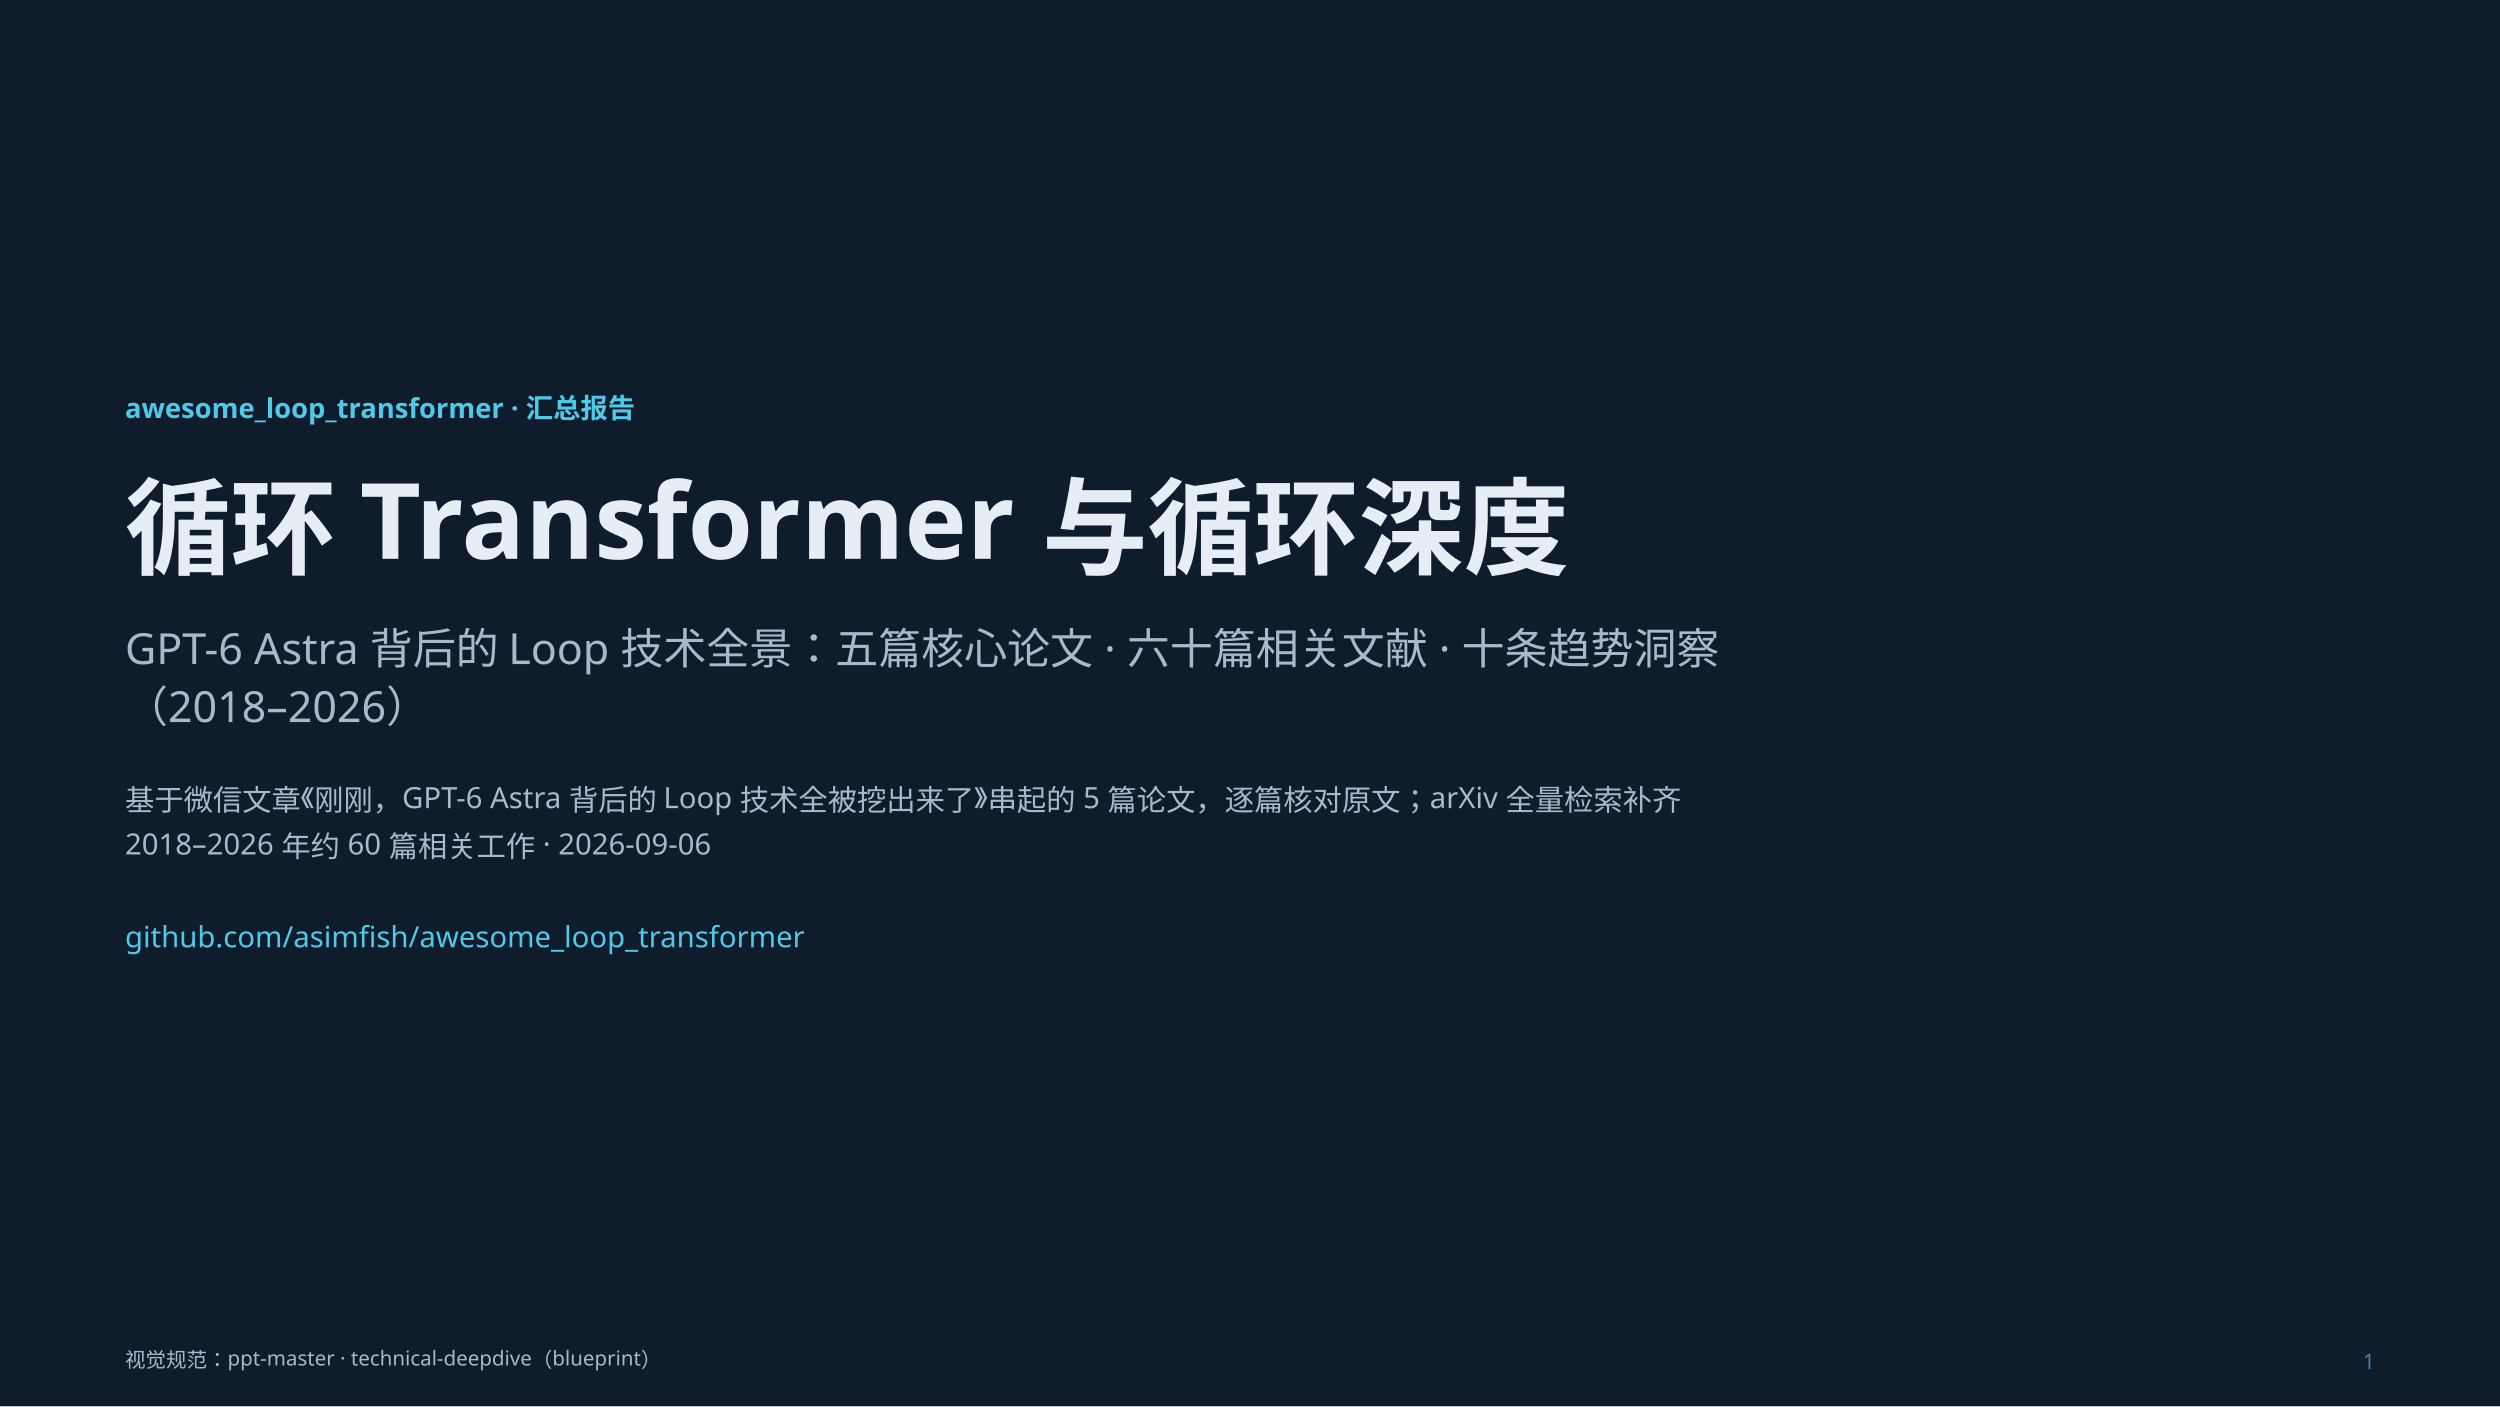
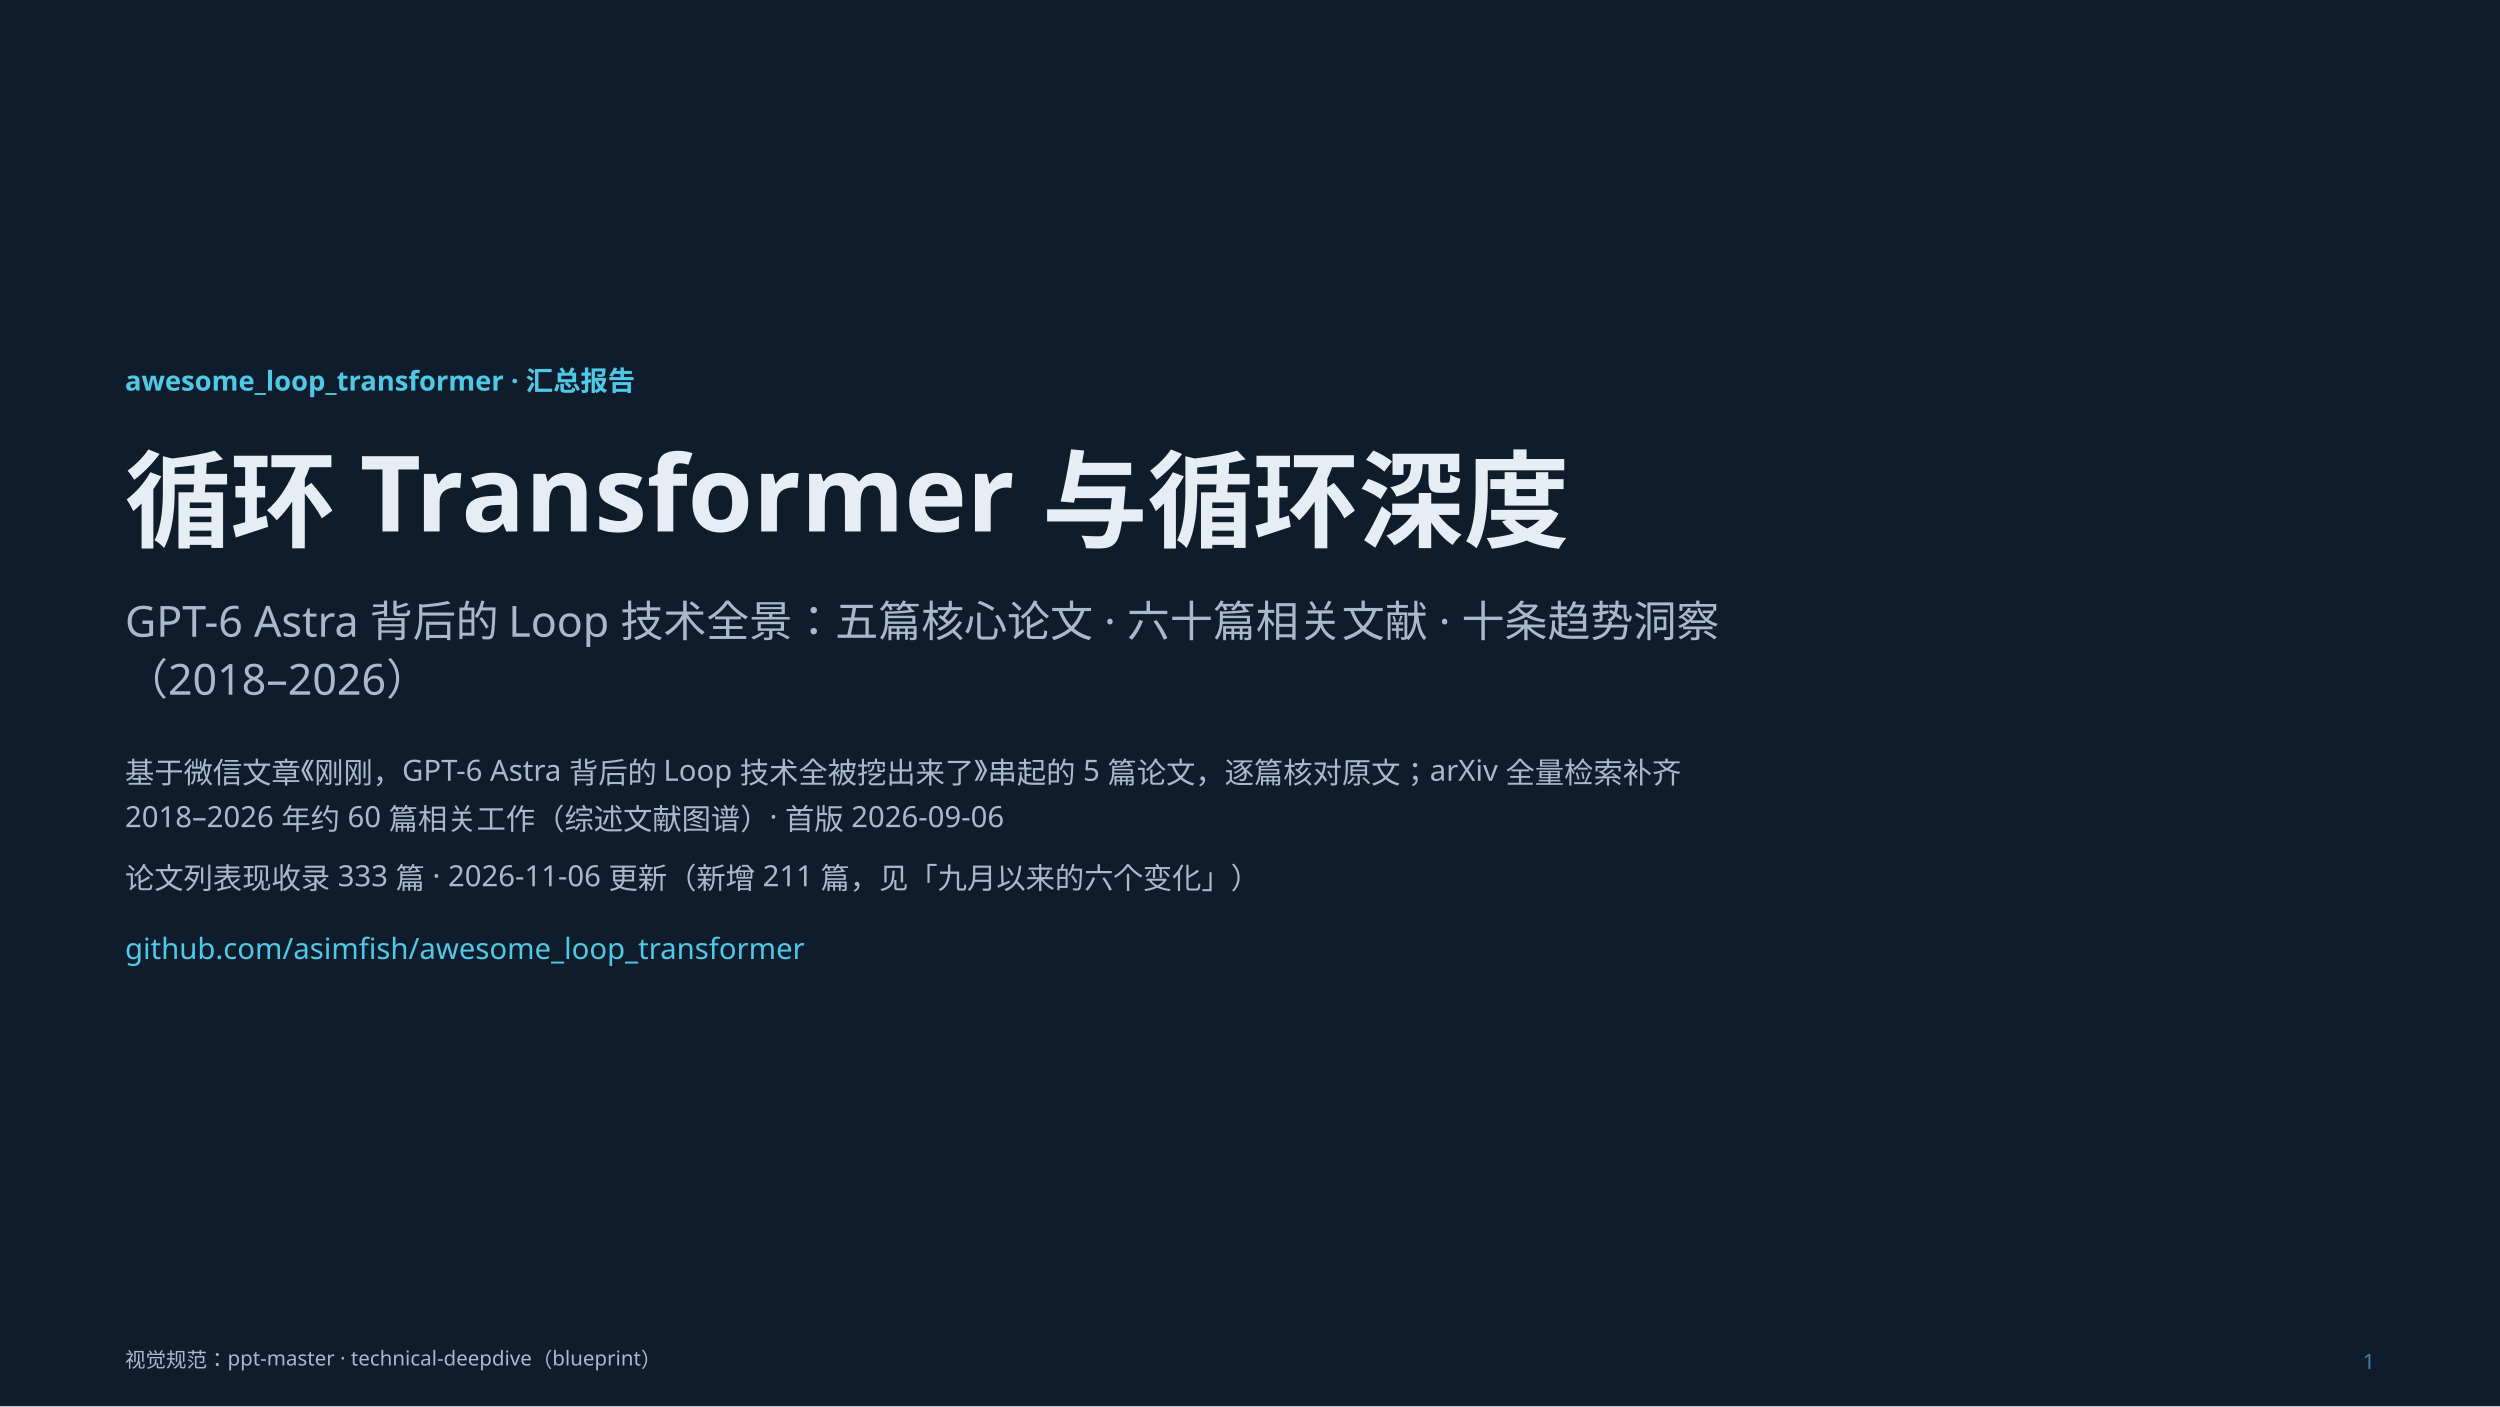
- <svg xmlns="http://www.w3.org/2000/svg" viewBox="0 0 1280 720" data-pptx-page-role="cover" font-family="Microsoft YaHei">
+ <svg xmlns="http://www.w3.org/2000/svg" lang="zh-CN" viewBox="0 0 1280 720" data-pptx-page-role="cover" font-family="Microsoft YaHei">
  <rect id="bg" data-pptx-role="background" x="0" y="0" width="1280" height="720" fill="#0F1C2B" />
-   <g id="cover_text" data-pptx-bounds="64 190 1152 310">
-     <text x="64" y="214" font-size="14" fill="#4FC9E8" font-weight="bold">
+   <g id="cover_text" data-pptx-bounds="64 176 1152 330">
+     <text x="64" y="200" font-size="14" fill="#4FC9E8" font-weight="bold">
      <tspan x="64" dy="0.0">awesome_loop_transformer · 汇总报告      </tspan>
    </text>
-     <text x="64" y="290" font-size="54" fill="#E6EDF5" font-weight="bold">
+     <text x="64" y="276" font-size="54" fill="#E6EDF5" font-weight="bold">
      <tspan x="64" dy="0.0">循环 Transformer 与循环深度     </tspan>
    </text>
-     <text x="64" y="340" font-size="22" fill="#A9B8CB">
+     <text x="64" y="326" font-size="22" fill="#A9B8CB">
      <tspan x="64" dy="0.0">GPT-6 Astra 背后的 Loop 技术全景：五篇核心论文 · 六十篇相关文献 · 十条趋势洞察              </tspan>
      <tspan x="64" dy="29.7">（2018–2026）   </tspan>
    </text>
-     <text x="64" y="415" font-size="15" fill="#A9B8CB">
+     <text x="64" y="401" font-size="15" fill="#A9B8CB">
      <tspan x="64" dy="0.0">基于微信文章《刚刚，GPT-6 Astra 背后的 Loop 技术全被挖出来了》串起的 5 篇论文，逐篇核对原文；arXiv 全量检索补齐                     </tspan>
-       <tspan x="64" dy="22.5">2018–2026 年约 60 篇相关工作 · 2026-09-06        </tspan>
+       <tspan x="64" dy="22.5">2018–2026 年约 60 篇相关工作（综述文献图谱）· 首版 2026-09-06            </tspan>
    </text>
-     <text x="64" y="485" font-size="15" fill="#4FC9E8">
+     <text x="64" y="455" font-size="15" fill="#A9B8CB">
+       <tspan x="64" dy="0.0">论文列表现收录 333 篇 · 2026-11-06 更新（新增 211 篇，见「九月以来的六个变化」）               </tspan>
+     </text>
+     <text x="64" y="491" font-size="15" fill="#4FC9E8">
      <tspan x="64" dy="0.0">github.com/asimfish/awesome_loop_transformer        </tspan>
    </text>
  </g>
  <g id="footer" data-pptx-bounds="64 688 1152 22">
    <text x="64" y="700" font-size="10.5" fill="#A9B8CB">
      <tspan x="64" dy="0.0">视觉规范：ppt-master · technical-deepdive（blueprint）          </tspan>
    </text>
    <text x="1216" y="701" font-size="11" fill="#4A7BA7" text-anchor="end">
      <tspan x="1216" dy="0.0">   1</tspan>
    </text>
  </g>
</svg>
